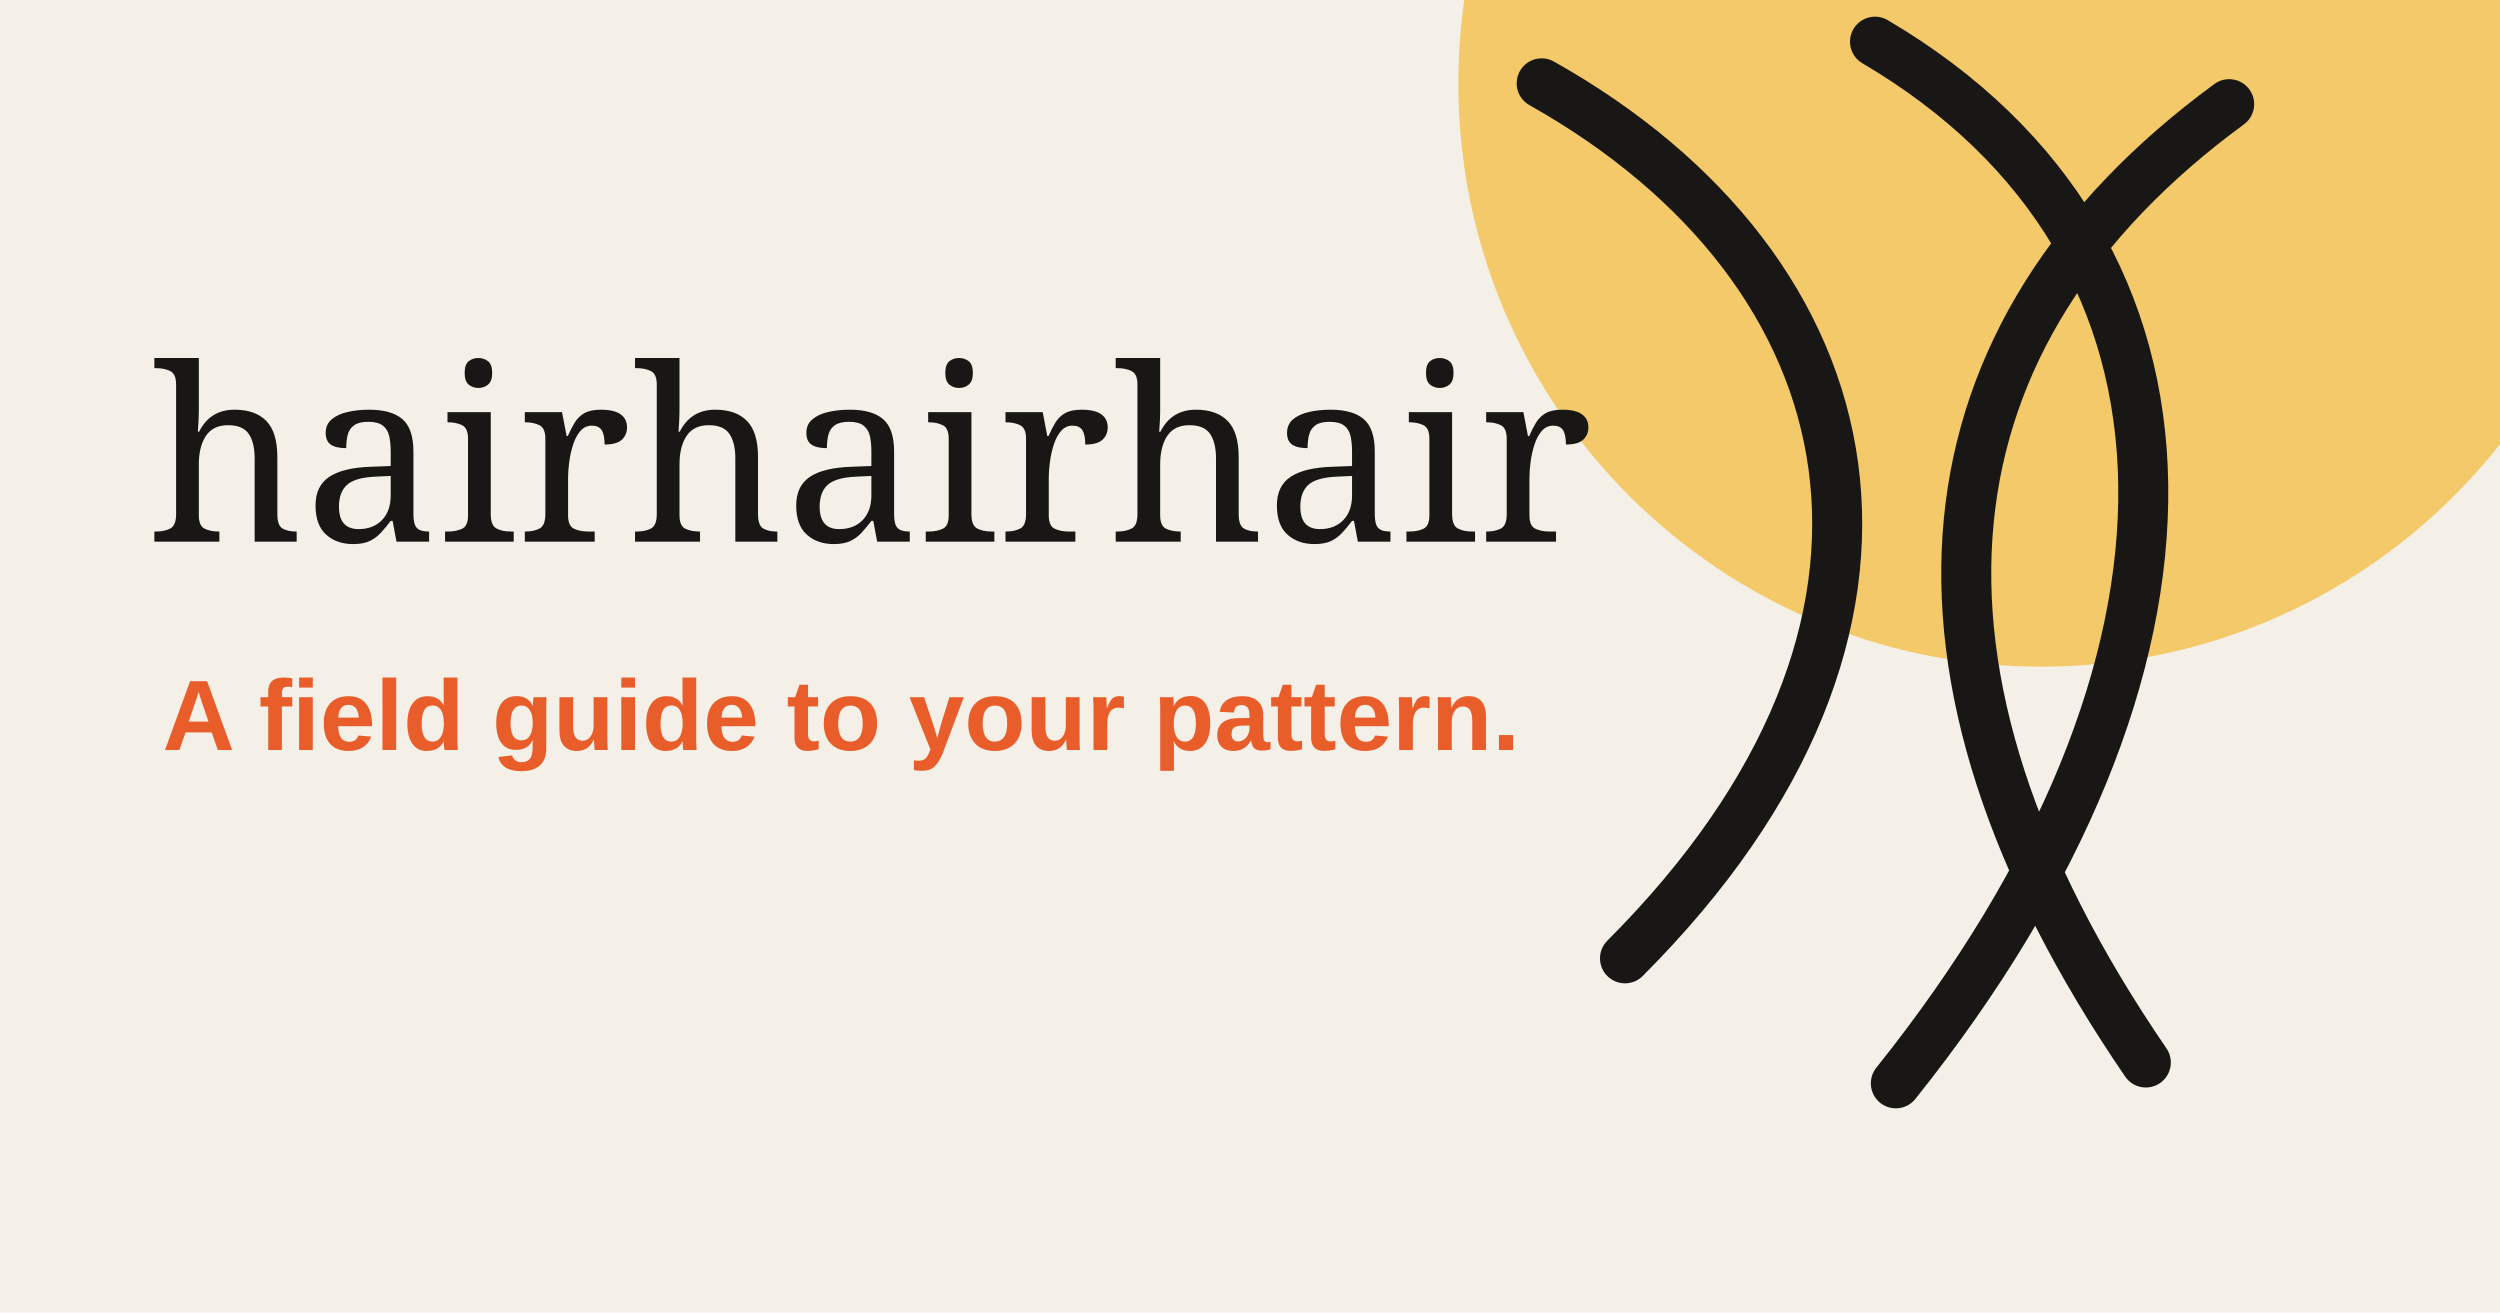
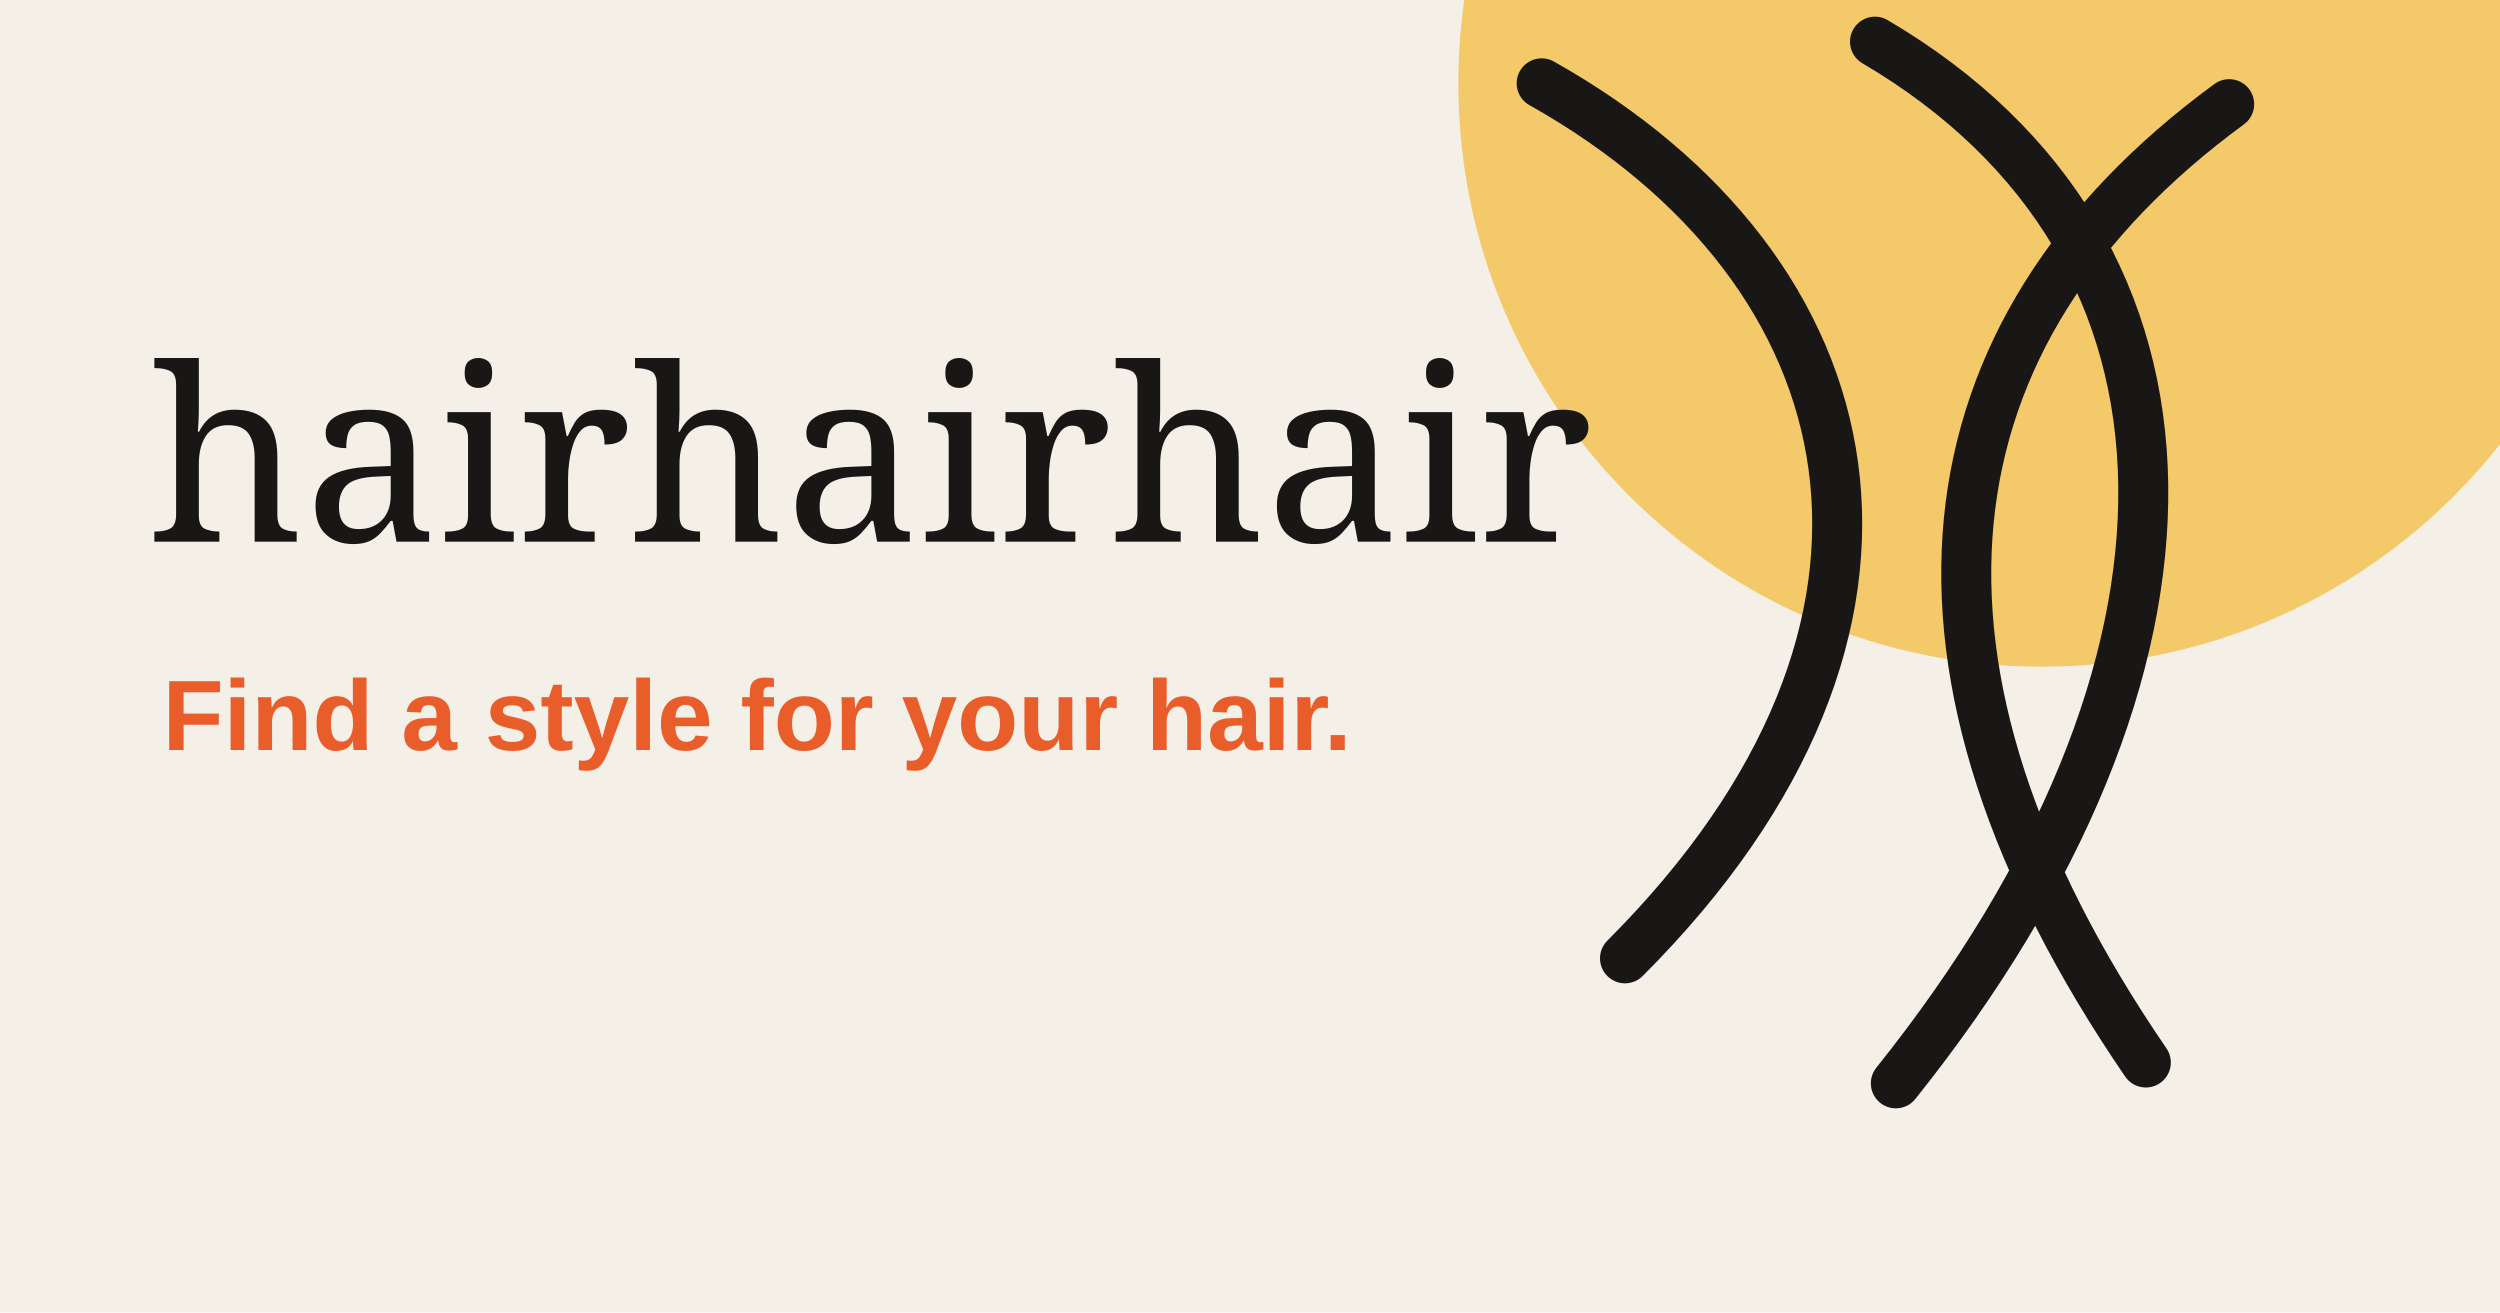
<svg xmlns="http://www.w3.org/2000/svg" viewBox="0 0 1200 630">
  <rect width="1200" height="630" fill="#f4f0e8" />
  <circle cx="980" cy="40" r="280" fill="#f3c969" />
  <path d="M740 40c160 90 200 260 40 420M900 20c170 100 170 300 10 500M1070 50c-150 110-170 270-40 460" fill="none" stroke="#181715" stroke-width="24" stroke-linecap="round" />
  <text x="72" y="260" font-family="Georgia,serif" font-size="116" fill="#181715">hairhairhair</text>
-   <text x="78" y="360" font-family="Arial,sans-serif" font-size="48" font-weight="700" fill="#e85d2a">A field guide to your pattern.</text>
+   <text x="78" y="360" font-family="Arial,sans-serif" font-size="48" font-weight="700" fill="#e85d2a">Find a style for your hair.</text>
</svg>
